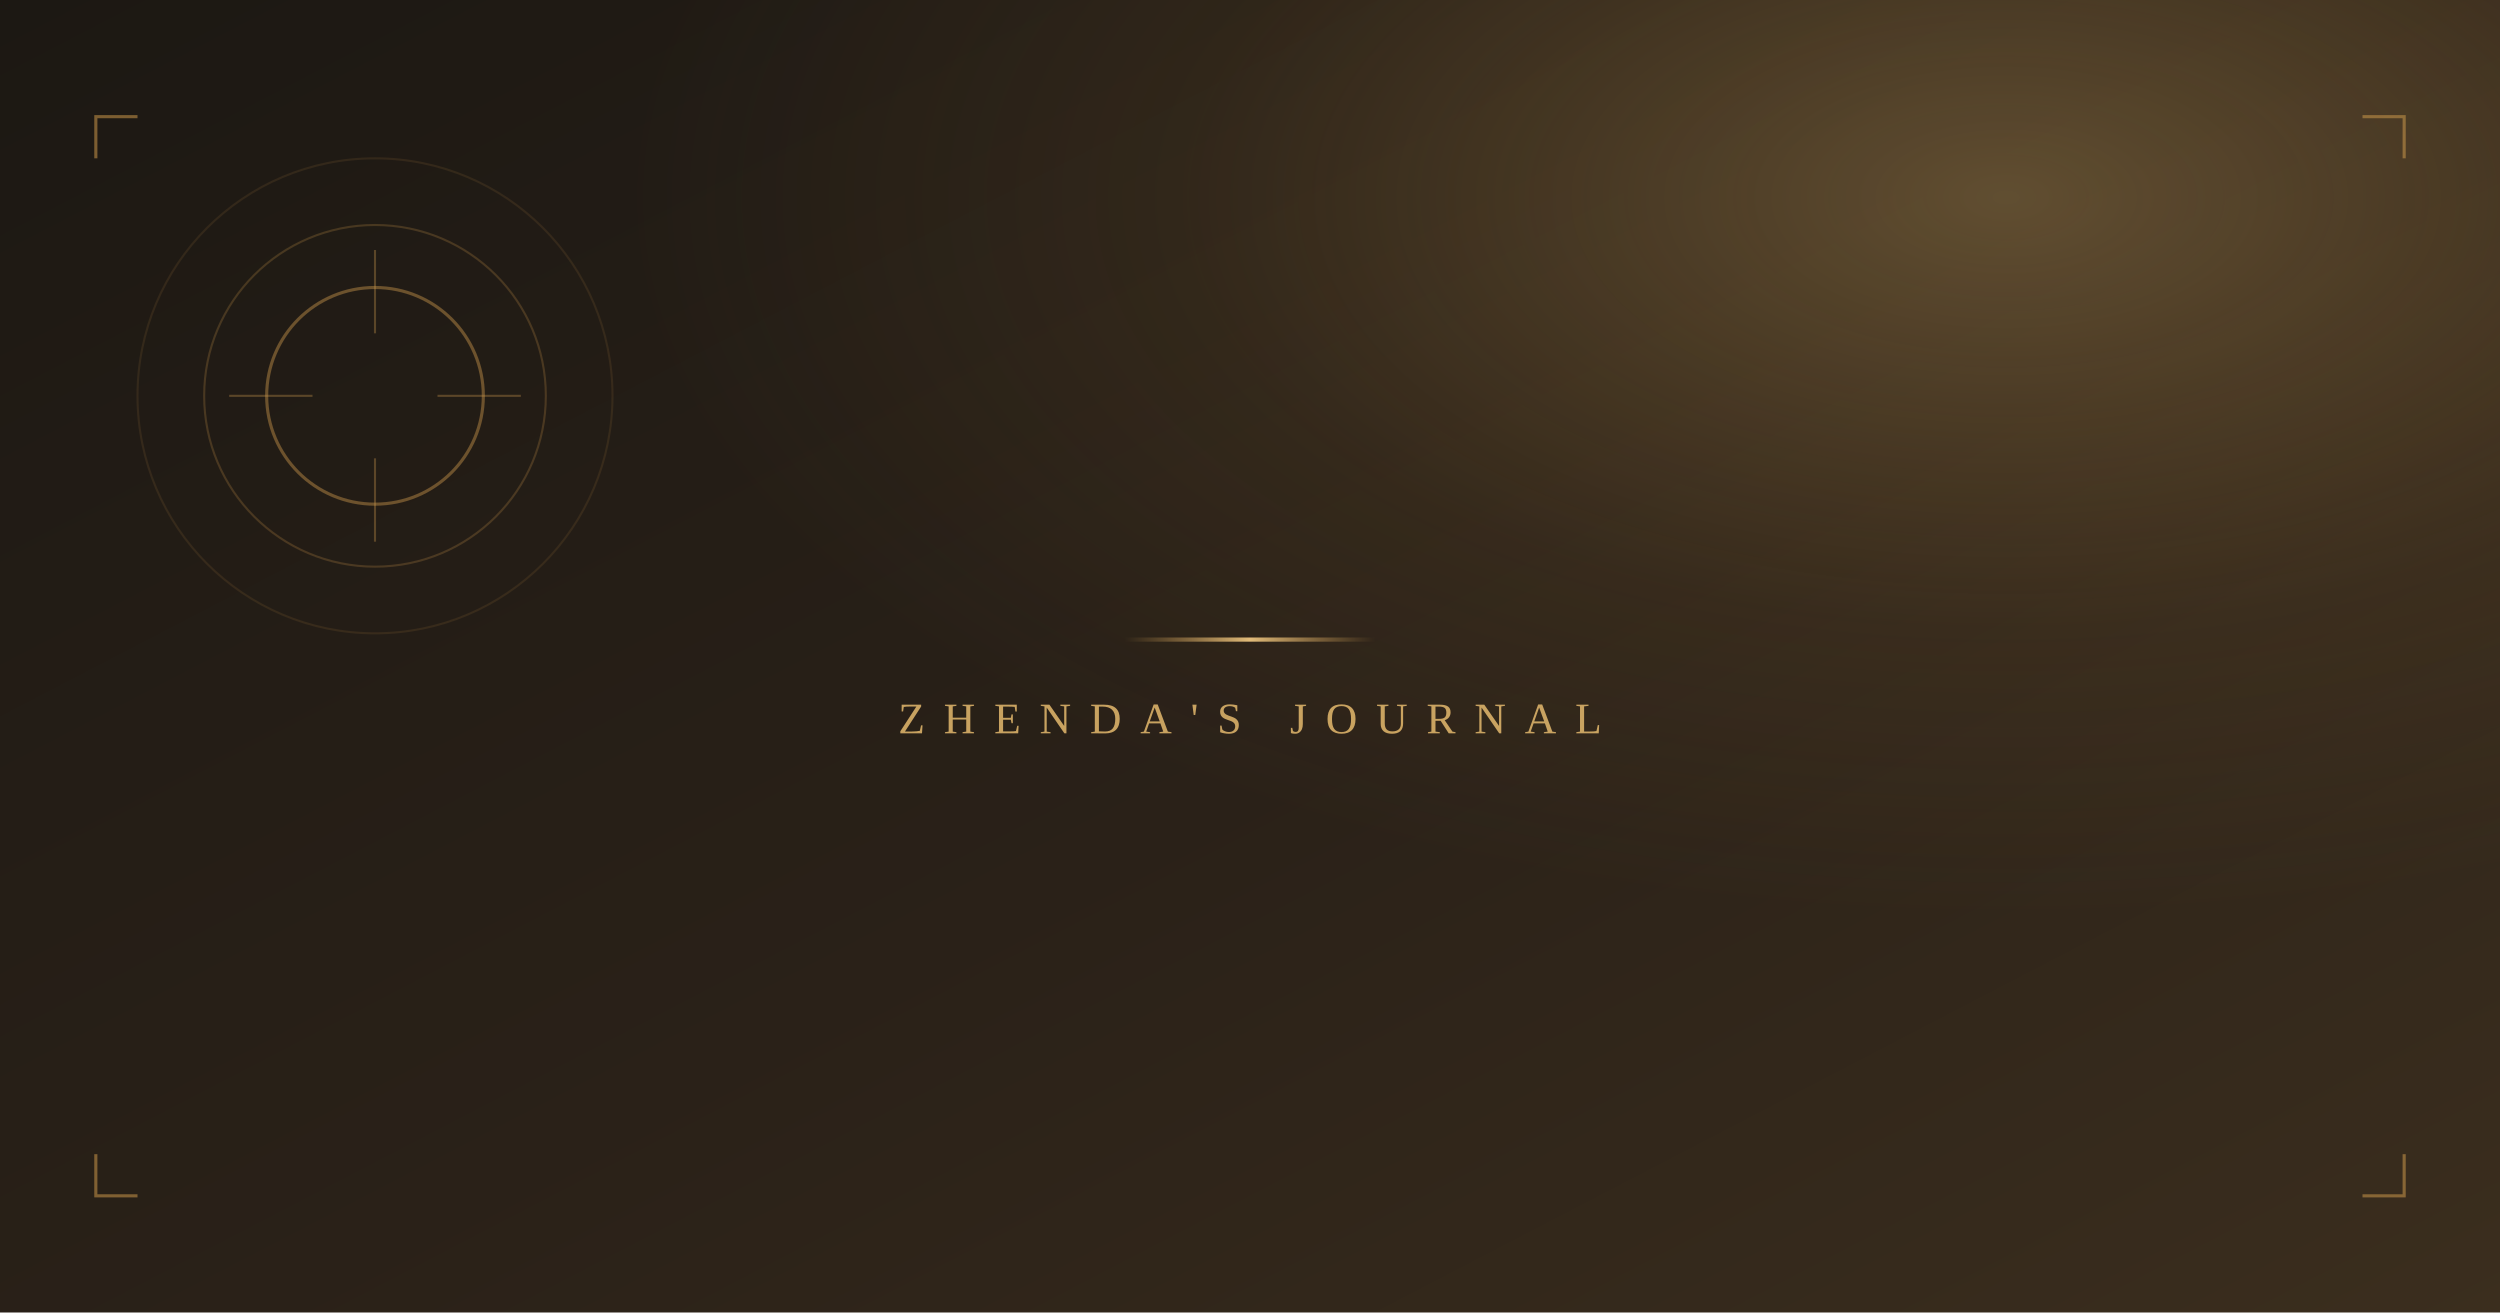
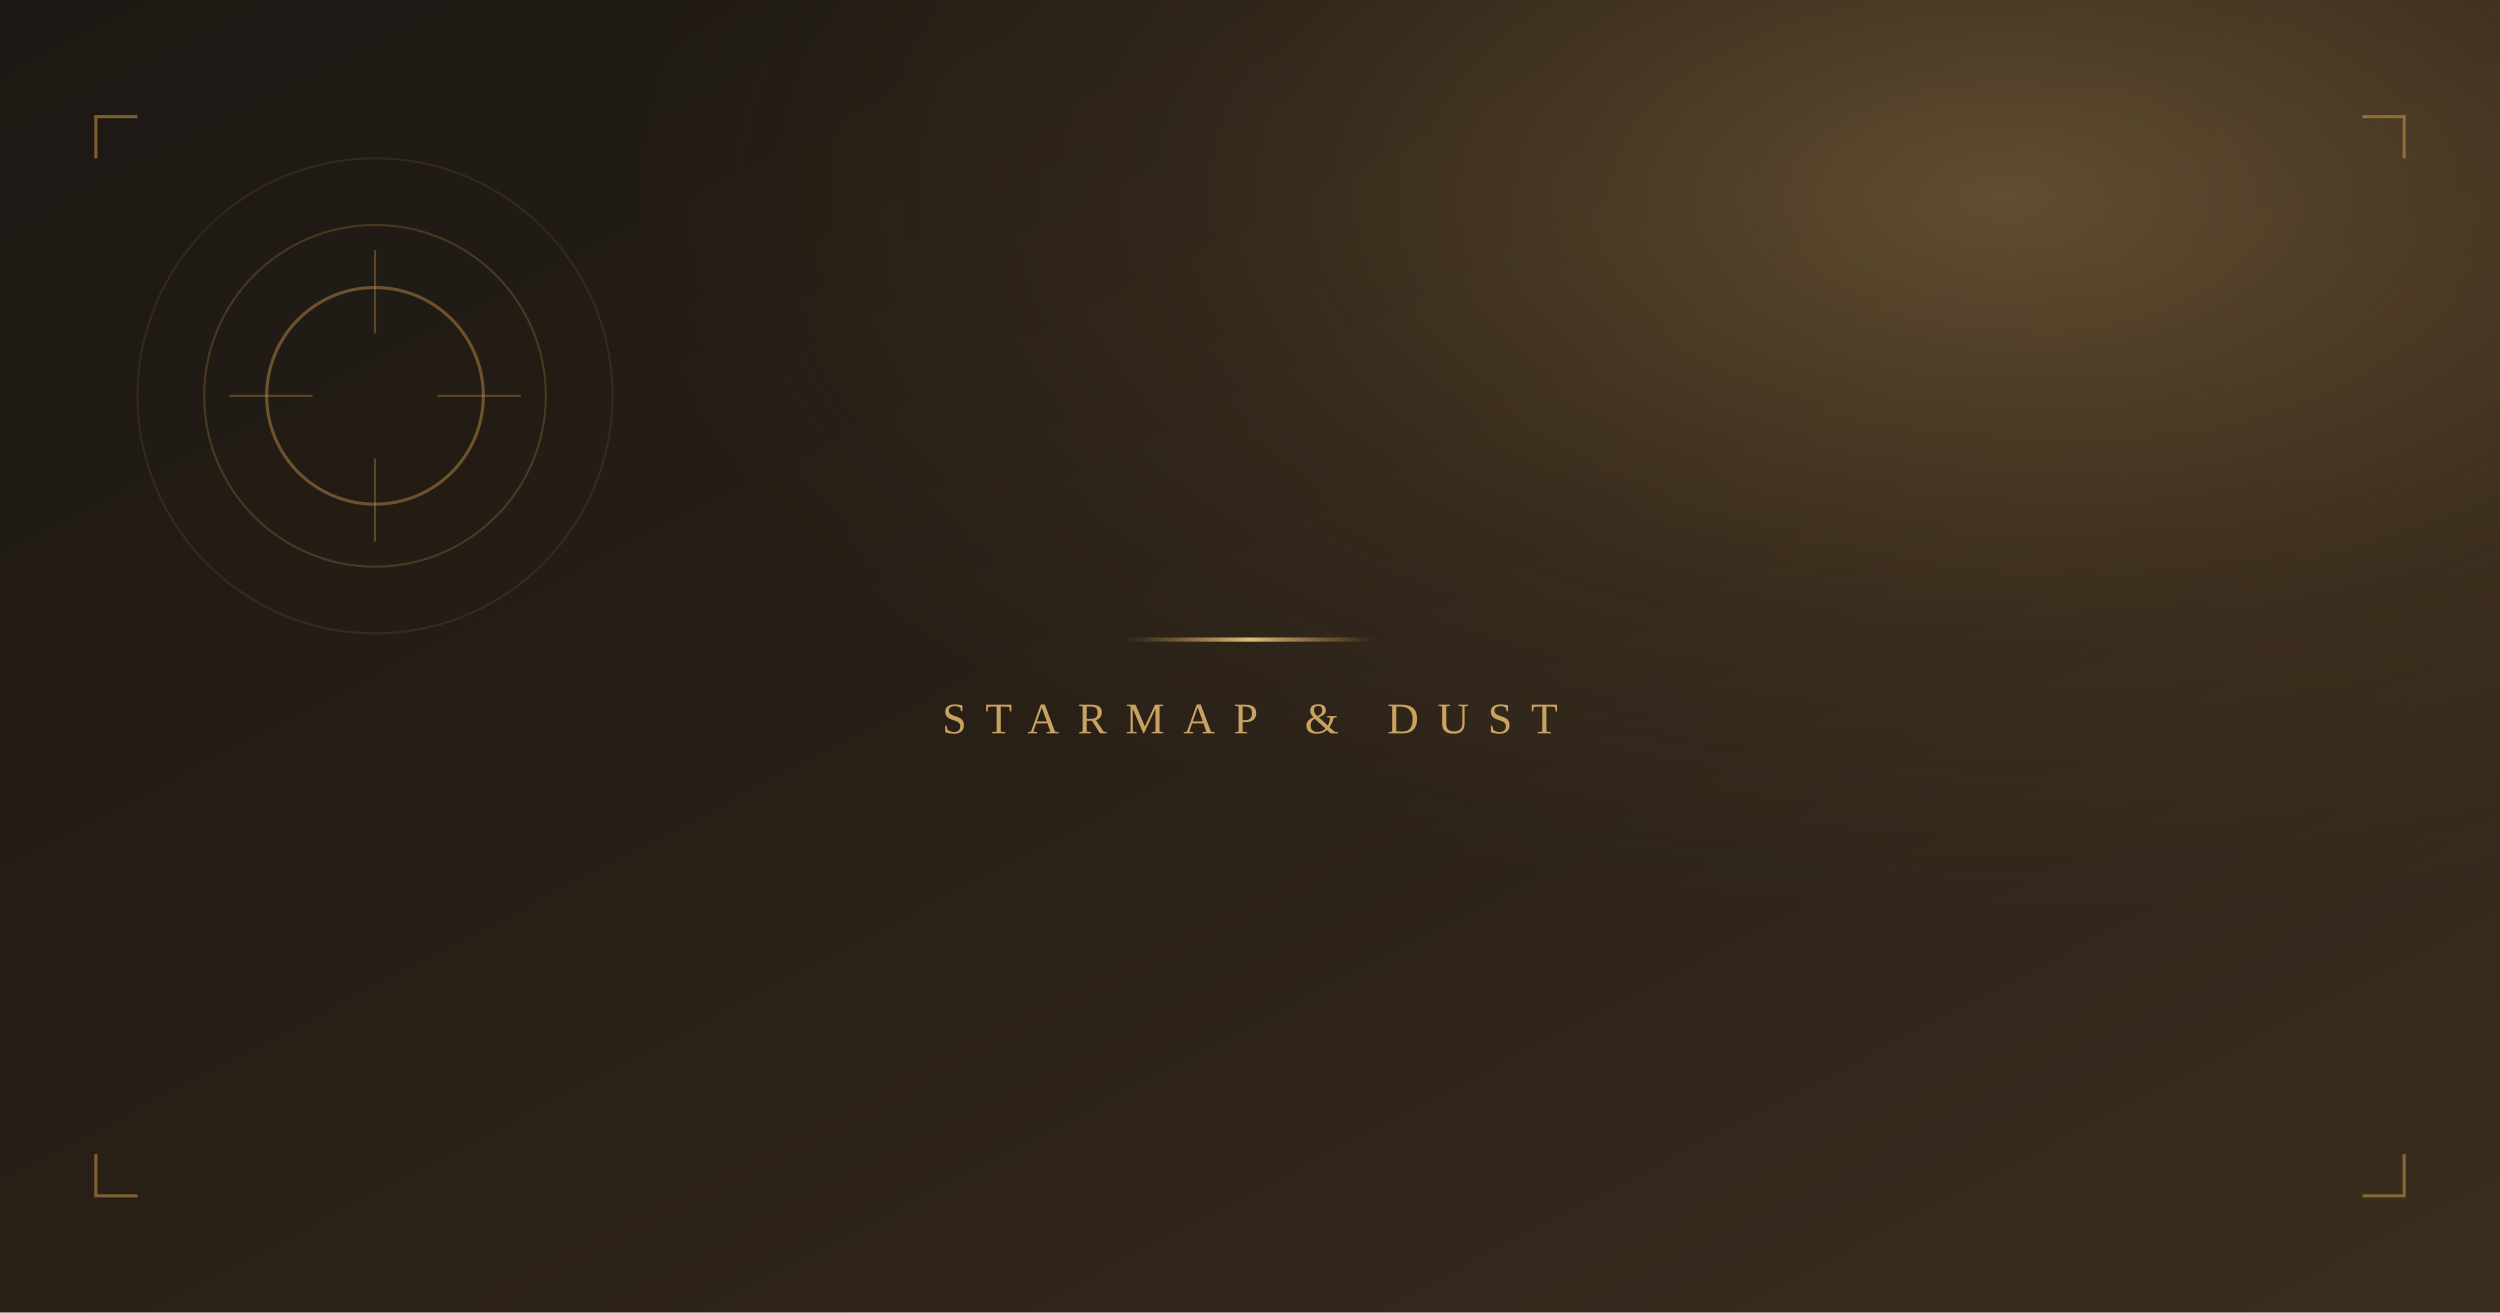
<svg xmlns="http://www.w3.org/2000/svg" width="1200" height="630" viewBox="0 0 1200 630">
  <defs>
    <linearGradient id="bg" x1="0" y1="0" x2="1" y2="1">
      <stop offset="0" stop-color="#1C1813" />
      <stop offset="0.55" stop-color="#2A2118" />
      <stop offset="1" stop-color="#3B2E1E" />
    </linearGradient>
    <radialGradient id="glow" cx="0.8" cy="0.15" r="0.55">
      <stop offset="0" stop-color="#D9B068" stop-opacity="0.32" />
      <stop offset="0.6" stop-color="#C8954A" stop-opacity="0.08" />
      <stop offset="1" stop-color="#C8954A" stop-opacity="0" />
    </radialGradient>
    <linearGradient id="rule" x1="0" y1="0" x2="1" y2="0">
      <stop offset="0" stop-color="#C8954A" stop-opacity="0" />
      <stop offset="0.5" stop-color="#E2BC7A" />
      <stop offset="1" stop-color="#C8954A" stop-opacity="0" />
    </linearGradient>
  </defs>
  <rect width="1200" height="630" fill="url(#bg)" />
  <rect width="1200" height="630" fill="url(#glow)" />
  <g stroke="#C8954A">
    <circle cx="180" cy="190" r="52" fill="none" stroke-opacity="0.45" stroke-width="1.5" />
    <circle cx="180" cy="190" r="82" fill="none" stroke-opacity="0.24" stroke-width="1" />
    <circle cx="180" cy="190" r="114" fill="none" stroke-opacity="0.12" stroke-width="1" />
    <line x1="180" y1="120" x2="180" y2="160" stroke-opacity="0.35" stroke-width="1" />
    <line x1="180" y1="220" x2="180" y2="260" stroke-opacity="0.35" stroke-width="1" />
    <line x1="110" y1="190" x2="150" y2="190" stroke-opacity="0.35" stroke-width="1" />
    <line x1="210" y1="190" x2="250" y2="190" stroke-opacity="0.35" stroke-width="1" />
  </g>
  <rect x="540" y="306" width="120" height="2" fill="url(#rule)" />
-   <text x="600" y="352" text-anchor="middle" font-family="Georgia, 'Times New Roman', 'Songti SC', serif" font-size="21" letter-spacing="9" fill="#D9B068" opacity="0.9">ZHENDA'S JOURNAL</text>
+   <text x="600" y="352" text-anchor="middle" font-family="Georgia, 'Times New Roman', 'Songti SC', serif" font-size="21" letter-spacing="9" fill="#D9B068" opacity="0.9">STARMAP &amp; DUST</text>
  <g stroke="#C8954A" fill="none" stroke-width="1.5">
    <path d="M46 76 V56 H66" stroke-opacity="0.55" />
    <path d="M1154 76 V56 H1134" stroke-opacity="0.55" />
    <path d="M46 554 V574 H66" stroke-opacity="0.55" />
    <path d="M1154 554 V574 H1134" stroke-opacity="0.55" />
  </g>
</svg>
